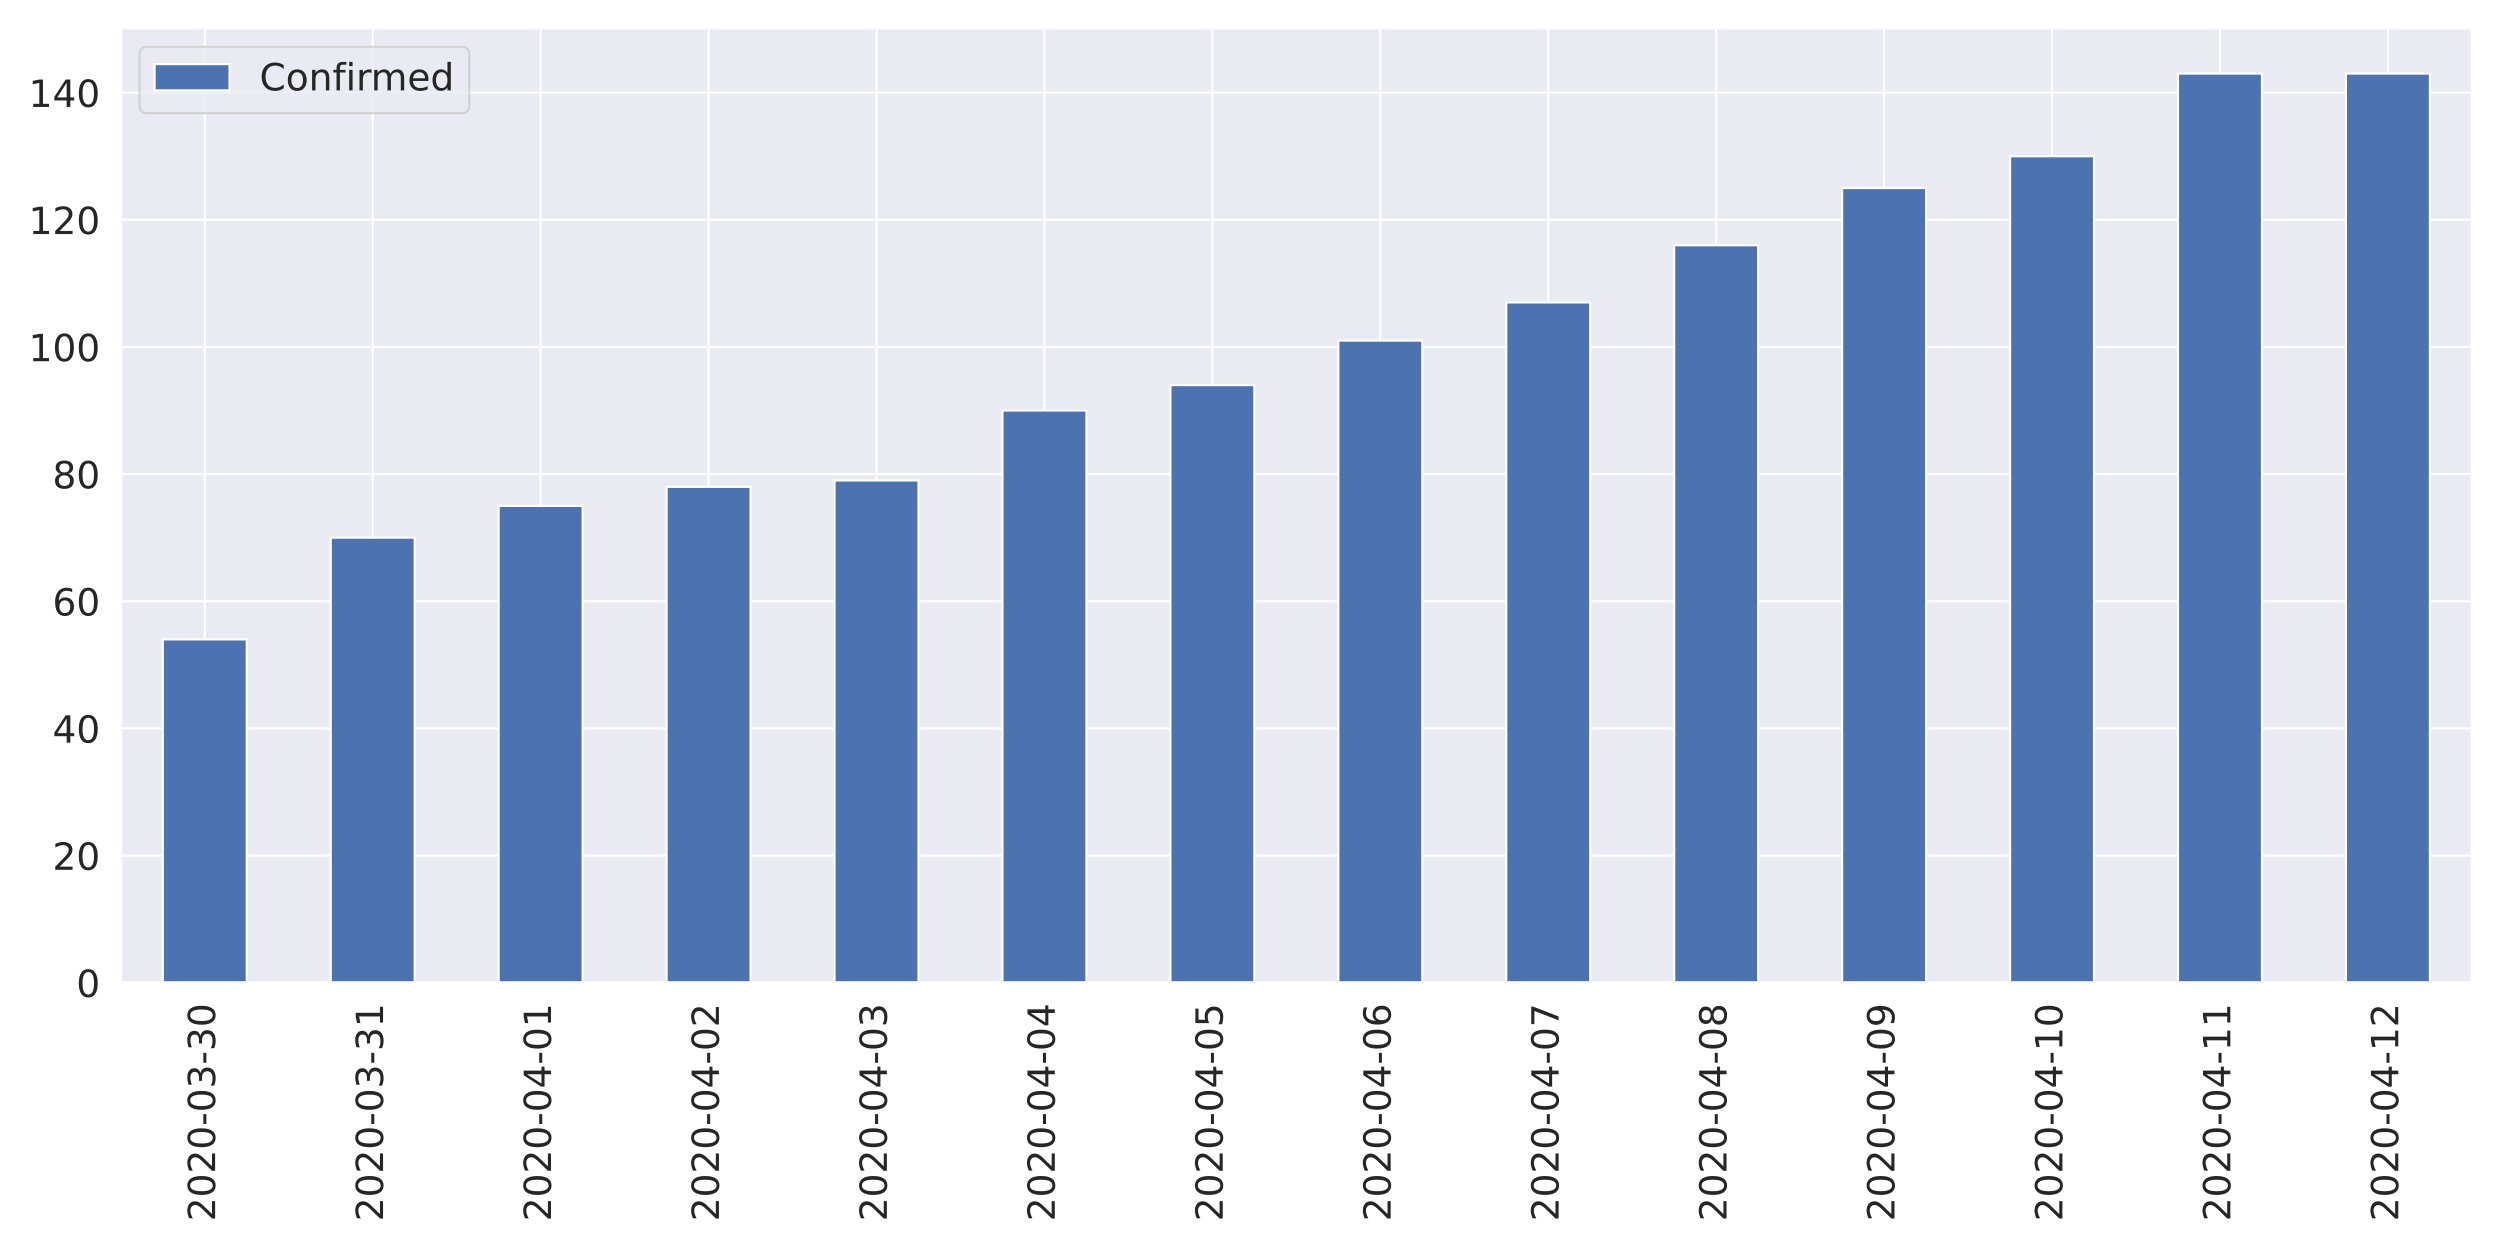
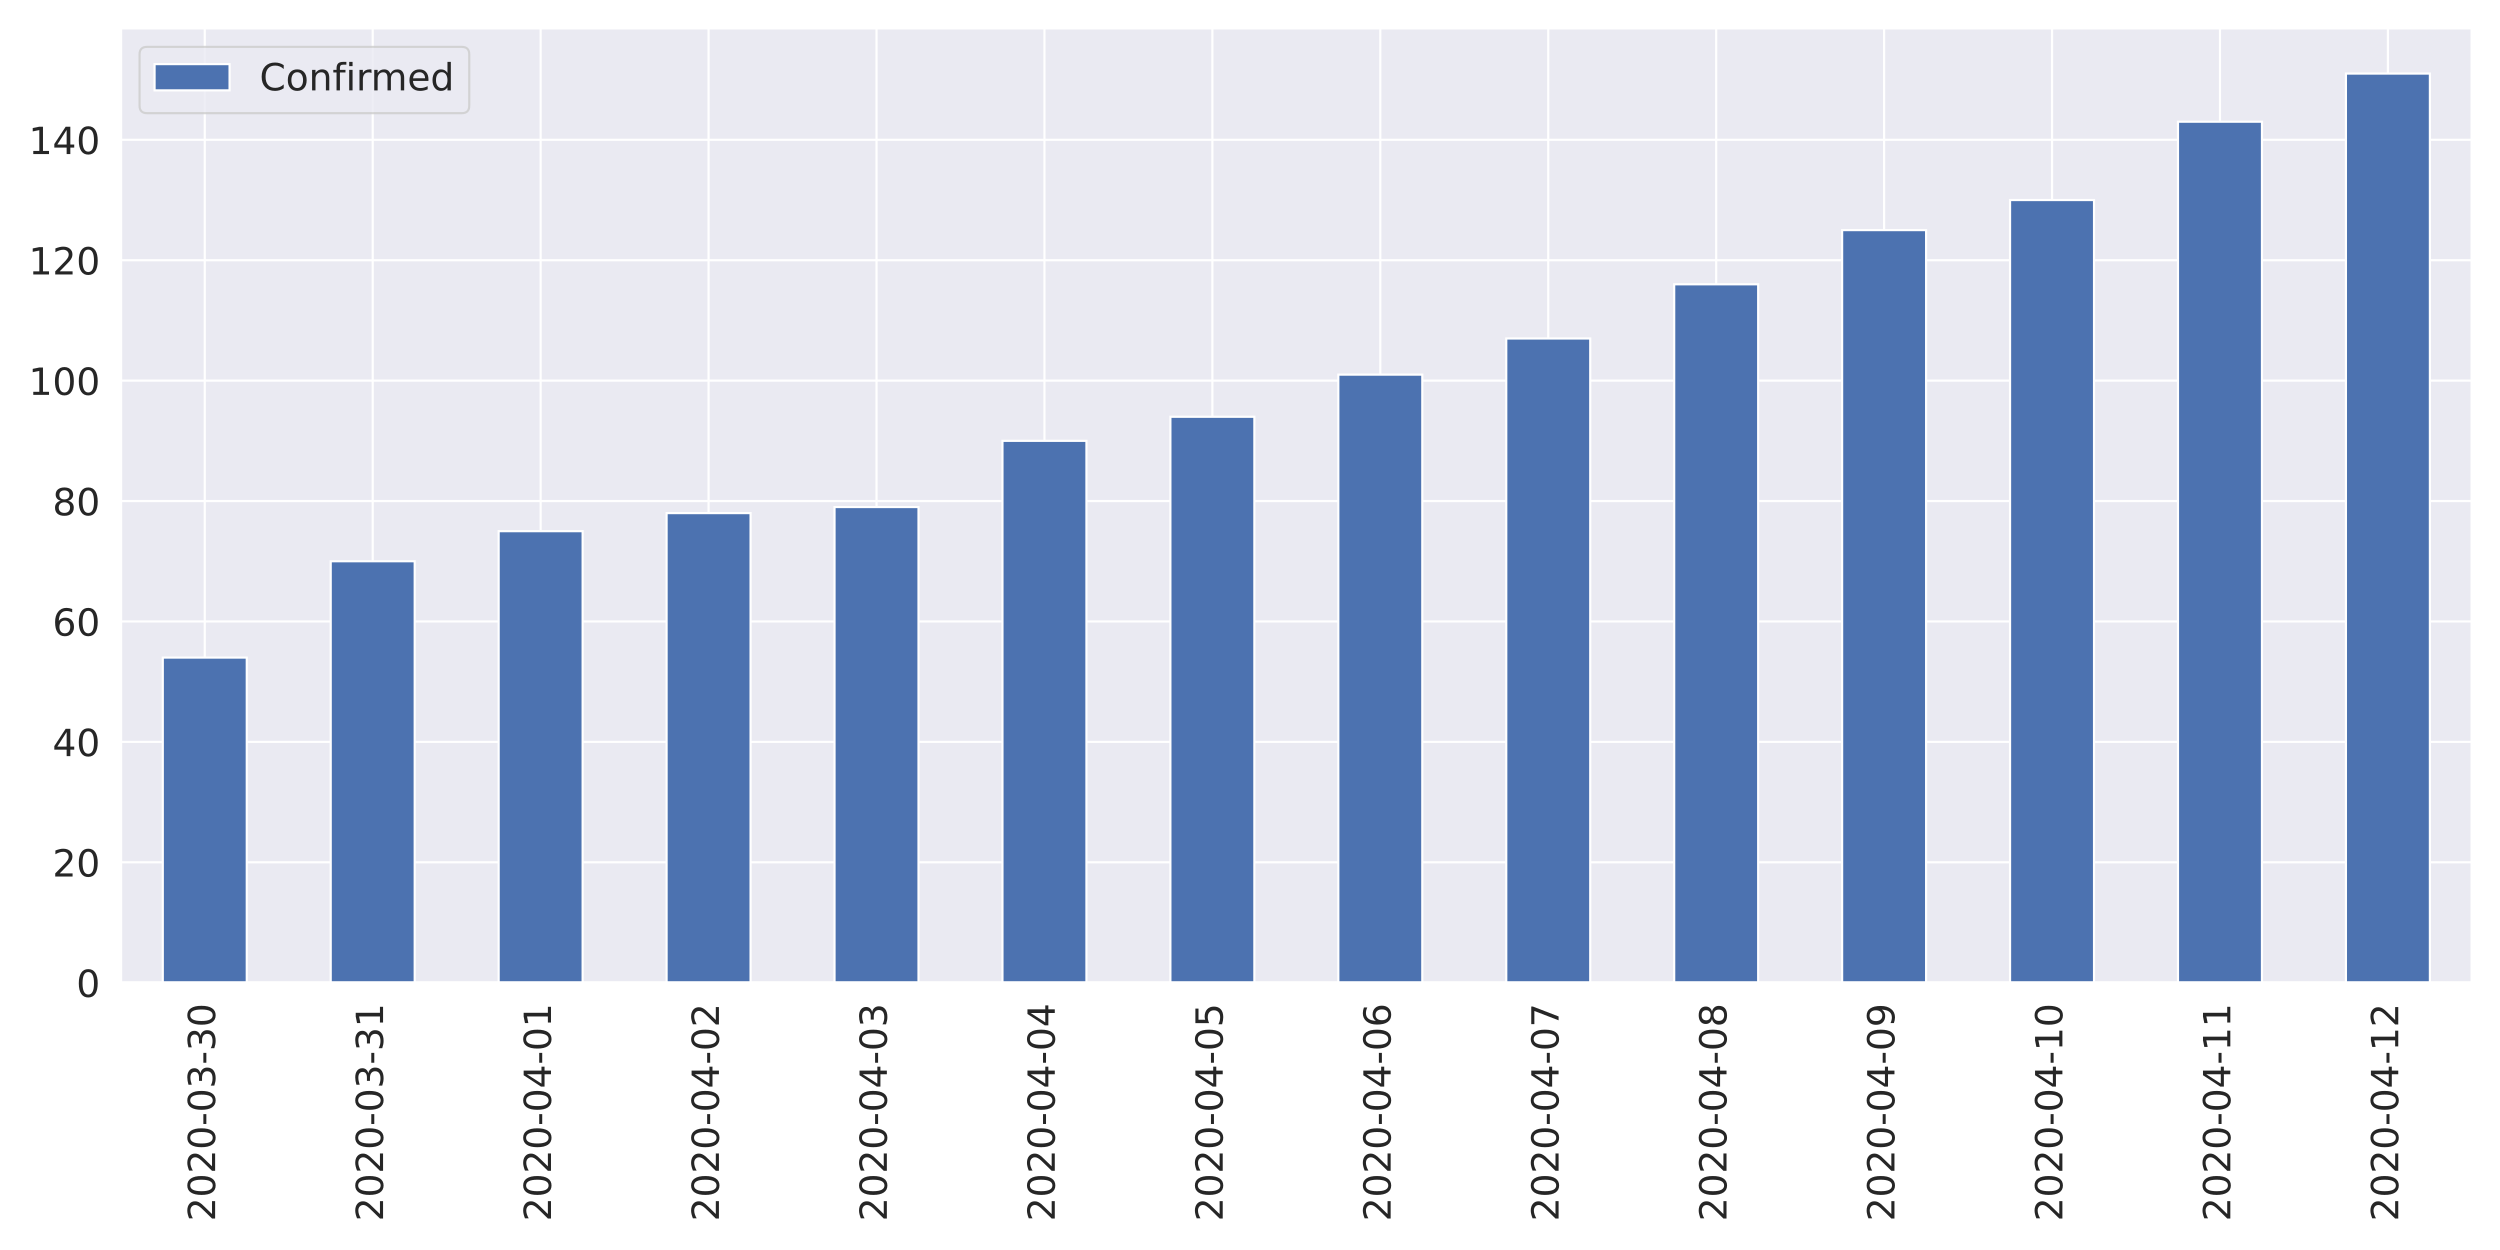
<svg xmlns="http://www.w3.org/2000/svg" xmlns:xlink="http://www.w3.org/1999/xlink" height="576pt" version="1.1" viewBox="0 0 1152 576" width="1152pt">
  <defs>
    <style type="text/css">
*{stroke-linecap:butt;stroke-linejoin:round;}
  </style>
  </defs>
  <g id="figure_1">
    <g id="patch_1">
      <path d="M 0 576  L 1152 576  L 1152 0  L 0 0  z " style="fill:#ffffff;" />
    </g>
    <g id="axes_1">
      <g id="patch_2">
        <path d="M 55.67 452.83  L 1139.04 452.83  L 1139.04 12.96  L 55.67 12.96  z " style="fill:#eaeaf2;" />
      </g>
      <g id="matplotlib.axis_1">
        <g id="xtick_1">
          <g id="line2d_1">
            <path clip-path="url(#p32ae984a57)" d="M 94.362 452.83  L 94.362 12.96  " style="fill:none;stroke:#ffffff;stroke-linecap:round;" />
          </g>
          <g id="text_1">
            <defs>
              <path d="M 19.188 8.297  L 53.609 8.297  L 53.609 0  L 7.328 0  L 7.328 8.297  Q 12.938 14.109 22.625 23.891  Q 32.328 33.688 34.812 36.531  Q 39.547 41.844 41.422 45.531  Q 43.312 49.219 43.312 52.781  Q 43.312 58.594 39.234 62.25  Q 35.156 65.922 28.609 65.922  Q 23.969 65.922 18.812 64.312  Q 13.672 62.703 7.812 59.422  L 7.812 69.391  Q 13.766 71.781 18.938 73  Q 24.125 74.219 28.422 74.219  Q 39.75 74.219 46.484 68.547  Q 53.219 62.891 53.219 53.422  Q 53.219 48.922 51.531 44.891  Q 49.859 40.875 45.406 35.406  Q 44.188 33.984 37.641 27.219  Q 31.109 20.453 19.188 8.297  z " id="DejaVuSans-50" />
              <path d="M 31.781 66.406  Q 24.172 66.406 20.328 58.906  Q 16.5 51.422 16.5 36.375  Q 16.5 21.391 20.328 13.891  Q 24.172 6.391 31.781 6.391  Q 39.453 6.391 43.281 13.891  Q 47.125 21.391 47.125 36.375  Q 47.125 51.422 43.281 58.906  Q 39.453 66.406 31.781 66.406  z M 31.781 74.219  Q 44.047 74.219 50.516 64.516  Q 56.984 54.828 56.984 36.375  Q 56.984 17.969 50.516 8.266  Q 44.047 -1.422 31.781 -1.422  Q 19.531 -1.422 13.062 8.266  Q 6.594 17.969 6.594 36.375  Q 6.594 54.828 13.062 64.516  Q 19.531 74.219 31.781 74.219  z " id="DejaVuSans-48" />
              <path d="M 4.891 31.391  L 31.203 31.391  L 31.203 23.391  L 4.891 23.391  z " id="DejaVuSans-45" />
              <path d="M 40.578 39.312  Q 47.656 37.797 51.625 33  Q 55.609 28.219 55.609 21.188  Q 55.609 10.406 48.188 4.484  Q 40.766 -1.422 27.094 -1.422  Q 22.516 -1.422 17.656 -0.516  Q 12.797 0.391 7.625 2.203  L 7.625 11.719  Q 11.719 9.328 16.594 8.109  Q 21.484 6.891 26.812 6.891  Q 36.078 6.891 40.938 10.547  Q 45.797 14.203 45.797 21.188  Q 45.797 27.641 41.281 31.266  Q 36.766 34.906 28.719 34.906  L 20.219 34.906  L 20.219 43.016  L 29.109 43.016  Q 36.375 43.016 40.234 45.922  Q 44.094 48.828 44.094 54.297  Q 44.094 59.906 40.109 62.906  Q 36.141 65.922 28.719 65.922  Q 24.656 65.922 20.016 65.031  Q 15.375 64.156 9.812 62.312  L 9.812 71.094  Q 15.438 72.656 20.344 73.438  Q 25.25 74.219 29.594 74.219  Q 40.828 74.219 47.359 69.109  Q 53.906 64.016 53.906 55.328  Q 53.906 49.266 50.438 45.094  Q 46.969 40.922 40.578 39.312  z " id="DejaVuSans-51" />
            </defs>
            <g style="fill:#262626;" transform="translate(99.12999 562.7538)rotate(-90)scale(0.1728 -0.1728)">
              <use xlink:href="#DejaVuSans-50" />
              <use x="63.623" xlink:href="#DejaVuSans-48" />
              <use x="127.246" xlink:href="#DejaVuSans-50" />
              <use x="190.869" xlink:href="#DejaVuSans-48" />
              <use x="254.492" xlink:href="#DejaVuSans-45" />
              <use x="290.576" xlink:href="#DejaVuSans-48" />
              <use x="354.199" xlink:href="#DejaVuSans-51" />
              <use x="417.822" xlink:href="#DejaVuSans-45" />
              <use x="453.906" xlink:href="#DejaVuSans-51" />
              <use x="517.529" xlink:href="#DejaVuSans-48" />
            </g>
          </g>
        </g>
        <g id="xtick_2">
          <g id="line2d_2">
            <path clip-path="url(#p32ae984a57)" d="M 171.745 452.83  L 171.745 12.96  " style="fill:none;stroke:#ffffff;stroke-linecap:round;" />
          </g>
          <g id="text_2">
            <defs>
              <path d="M 12.406 8.297  L 28.516 8.297  L 28.516 63.922  L 10.984 60.406  L 10.984 69.391  L 28.422 72.906  L 38.281 72.906  L 38.281 8.297  L 54.391 8.297  L 54.391 0  L 12.406 0  z " id="DejaVuSans-49" />
            </defs>
            <g style="fill:#262626;" transform="translate(176.5136 562.7538)rotate(-90)scale(0.1728 -0.1728)">
              <use xlink:href="#DejaVuSans-50" />
              <use x="63.623" xlink:href="#DejaVuSans-48" />
              <use x="127.246" xlink:href="#DejaVuSans-50" />
              <use x="190.869" xlink:href="#DejaVuSans-48" />
              <use x="254.492" xlink:href="#DejaVuSans-45" />
              <use x="290.576" xlink:href="#DejaVuSans-48" />
              <use x="354.199" xlink:href="#DejaVuSans-51" />
              <use x="417.822" xlink:href="#DejaVuSans-45" />
              <use x="453.906" xlink:href="#DejaVuSans-51" />
              <use x="517.529" xlink:href="#DejaVuSans-49" />
            </g>
          </g>
        </g>
        <g id="xtick_3">
          <g id="line2d_3">
            <path clip-path="url(#p32ae984a57)" d="M 249.129 452.83  L 249.129 12.96  " style="fill:none;stroke:#ffffff;stroke-linecap:round;" />
          </g>
          <g id="text_3">
            <defs>
              <path d="M 37.797 64.312  L 12.891 25.391  L 37.797 25.391  z M 35.203 72.906  L 47.609 72.906  L 47.609 25.391  L 58.016 25.391  L 58.016 17.188  L 47.609 17.188  L 47.609 0  L 37.797 0  L 37.797 17.188  L 4.891 17.188  L 4.891 26.703  z " id="DejaVuSans-52" />
            </defs>
            <g style="fill:#262626;" transform="translate(253.8971 562.7538)rotate(-90)scale(0.1728 -0.1728)">
              <use xlink:href="#DejaVuSans-50" />
              <use x="63.623" xlink:href="#DejaVuSans-48" />
              <use x="127.246" xlink:href="#DejaVuSans-50" />
              <use x="190.869" xlink:href="#DejaVuSans-48" />
              <use x="254.492" xlink:href="#DejaVuSans-45" />
              <use x="290.576" xlink:href="#DejaVuSans-48" />
              <use x="354.199" xlink:href="#DejaVuSans-52" />
              <use x="417.822" xlink:href="#DejaVuSans-45" />
              <use x="453.906" xlink:href="#DejaVuSans-48" />
              <use x="517.529" xlink:href="#DejaVuSans-49" />
            </g>
          </g>
        </g>
        <g id="xtick_4">
          <g id="line2d_4">
            <path clip-path="url(#p32ae984a57)" d="M 326.512 452.83  L 326.512 12.96  " style="fill:none;stroke:#ffffff;stroke-linecap:round;" />
          </g>
          <g id="text_4">
            <g style="fill:#262626;" transform="translate(331.2807 562.7538)rotate(-90)scale(0.1728 -0.1728)">
              <use xlink:href="#DejaVuSans-50" />
              <use x="63.623" xlink:href="#DejaVuSans-48" />
              <use x="127.246" xlink:href="#DejaVuSans-50" />
              <use x="190.869" xlink:href="#DejaVuSans-48" />
              <use x="254.492" xlink:href="#DejaVuSans-45" />
              <use x="290.576" xlink:href="#DejaVuSans-48" />
              <use x="354.199" xlink:href="#DejaVuSans-52" />
              <use x="417.822" xlink:href="#DejaVuSans-45" />
              <use x="453.906" xlink:href="#DejaVuSans-48" />
              <use x="517.529" xlink:href="#DejaVuSans-50" />
            </g>
          </g>
        </g>
        <g id="xtick_5">
          <g id="line2d_5">
            <path clip-path="url(#p32ae984a57)" d="M 403.896 452.83  L 403.896 12.96  " style="fill:none;stroke:#ffffff;stroke-linecap:round;" />
          </g>
          <g id="text_5">
            <g style="fill:#262626;" transform="translate(408.6643 562.7538)rotate(-90)scale(0.1728 -0.1728)">
              <use xlink:href="#DejaVuSans-50" />
              <use x="63.623" xlink:href="#DejaVuSans-48" />
              <use x="127.246" xlink:href="#DejaVuSans-50" />
              <use x="190.869" xlink:href="#DejaVuSans-48" />
              <use x="254.492" xlink:href="#DejaVuSans-45" />
              <use x="290.576" xlink:href="#DejaVuSans-48" />
              <use x="354.199" xlink:href="#DejaVuSans-52" />
              <use x="417.822" xlink:href="#DejaVuSans-45" />
              <use x="453.906" xlink:href="#DejaVuSans-48" />
              <use x="517.529" xlink:href="#DejaVuSans-51" />
            </g>
          </g>
        </g>
        <g id="xtick_6">
          <g id="line2d_6">
            <path clip-path="url(#p32ae984a57)" d="M 481.28 452.83  L 481.28 12.96  " style="fill:none;stroke:#ffffff;stroke-linecap:round;" />
          </g>
          <g id="text_6">
            <g style="fill:#262626;" transform="translate(486.0478 562.7538)rotate(-90)scale(0.1728 -0.1728)">
              <use xlink:href="#DejaVuSans-50" />
              <use x="63.623" xlink:href="#DejaVuSans-48" />
              <use x="127.246" xlink:href="#DejaVuSans-50" />
              <use x="190.869" xlink:href="#DejaVuSans-48" />
              <use x="254.492" xlink:href="#DejaVuSans-45" />
              <use x="290.576" xlink:href="#DejaVuSans-48" />
              <use x="354.199" xlink:href="#DejaVuSans-52" />
              <use x="417.822" xlink:href="#DejaVuSans-45" />
              <use x="453.906" xlink:href="#DejaVuSans-48" />
              <use x="517.529" xlink:href="#DejaVuSans-52" />
            </g>
          </g>
        </g>
        <g id="xtick_7">
          <g id="line2d_7">
            <path clip-path="url(#p32ae984a57)" d="M 558.663 452.83  L 558.663 12.96  " style="fill:none;stroke:#ffffff;stroke-linecap:round;" />
          </g>
          <g id="text_7">
            <defs>
              <path d="M 10.797 72.906  L 49.516 72.906  L 49.516 64.594  L 19.828 64.594  L 19.828 46.734  Q 21.969 47.469 24.109 47.828  Q 26.266 48.188 28.422 48.188  Q 40.625 48.188 47.75 41.5  Q 54.891 34.812 54.891 23.391  Q 54.891 11.625 47.562 5.094  Q 40.234 -1.422 26.906 -1.422  Q 22.312 -1.422 17.547 -0.641  Q 12.797 0.141 7.719 1.703  L 7.719 11.625  Q 12.109 9.234 16.797 8.062  Q 21.484 6.891 26.703 6.891  Q 35.156 6.891 40.078 11.328  Q 45.016 15.766 45.016 23.391  Q 45.016 31 40.078 35.438  Q 35.156 39.891 26.703 39.891  Q 22.75 39.891 18.812 39.016  Q 14.891 38.141 10.797 36.281  z " id="DejaVuSans-53" />
            </defs>
            <g style="fill:#262626;" transform="translate(563.4314 562.7538)rotate(-90)scale(0.1728 -0.1728)">
              <use xlink:href="#DejaVuSans-50" />
              <use x="63.623" xlink:href="#DejaVuSans-48" />
              <use x="127.246" xlink:href="#DejaVuSans-50" />
              <use x="190.869" xlink:href="#DejaVuSans-48" />
              <use x="254.492" xlink:href="#DejaVuSans-45" />
              <use x="290.576" xlink:href="#DejaVuSans-48" />
              <use x="354.199" xlink:href="#DejaVuSans-52" />
              <use x="417.822" xlink:href="#DejaVuSans-45" />
              <use x="453.906" xlink:href="#DejaVuSans-48" />
              <use x="517.529" xlink:href="#DejaVuSans-53" />
            </g>
          </g>
        </g>
        <g id="xtick_8">
          <g id="line2d_8">
            <path clip-path="url(#p32ae984a57)" d="M 636.047 452.83  L 636.047 12.96  " style="fill:none;stroke:#ffffff;stroke-linecap:round;" />
          </g>
          <g id="text_8">
            <defs>
              <path d="M 33.016 40.375  Q 26.375 40.375 22.484 35.828  Q 18.609 31.297 18.609 23.391  Q 18.609 15.531 22.484 10.953  Q 26.375 6.391 33.016 6.391  Q 39.656 6.391 43.531 10.953  Q 47.406 15.531 47.406 23.391  Q 47.406 31.297 43.531 35.828  Q 39.656 40.375 33.016 40.375  z M 52.594 71.297  L 52.594 62.312  Q 48.875 64.062 45.094 64.984  Q 41.312 65.922 37.594 65.922  Q 27.828 65.922 22.672 59.328  Q 17.531 52.734 16.797 39.406  Q 19.672 43.656 24.016 45.922  Q 28.375 48.188 33.594 48.188  Q 44.578 48.188 50.953 41.516  Q 57.328 34.859 57.328 23.391  Q 57.328 12.156 50.688 5.359  Q 44.047 -1.422 33.016 -1.422  Q 20.359 -1.422 13.672 8.266  Q 6.984 17.969 6.984 36.375  Q 6.984 53.656 15.188 63.938  Q 23.391 74.219 37.203 74.219  Q 40.922 74.219 44.703 73.484  Q 48.484 72.75 52.594 71.297  z " id="DejaVuSans-54" />
            </defs>
            <g style="fill:#262626;" transform="translate(640.815 562.7538)rotate(-90)scale(0.1728 -0.1728)">
              <use xlink:href="#DejaVuSans-50" />
              <use x="63.623" xlink:href="#DejaVuSans-48" />
              <use x="127.246" xlink:href="#DejaVuSans-50" />
              <use x="190.869" xlink:href="#DejaVuSans-48" />
              <use x="254.492" xlink:href="#DejaVuSans-45" />
              <use x="290.576" xlink:href="#DejaVuSans-48" />
              <use x="354.199" xlink:href="#DejaVuSans-52" />
              <use x="417.822" xlink:href="#DejaVuSans-45" />
              <use x="453.906" xlink:href="#DejaVuSans-48" />
              <use x="517.529" xlink:href="#DejaVuSans-54" />
            </g>
          </g>
        </g>
        <g id="xtick_9">
          <g id="line2d_9">
            <path clip-path="url(#p32ae984a57)" d="M 713.43 452.83  L 713.43 12.96  " style="fill:none;stroke:#ffffff;stroke-linecap:round;" />
          </g>
          <g id="text_9">
            <defs>
              <path d="M 8.203 72.906  L 55.078 72.906  L 55.078 68.703  L 28.609 0  L 18.312 0  L 43.219 64.594  L 8.203 64.594  z " id="DejaVuSans-55" />
            </defs>
            <g style="fill:#262626;" transform="translate(718.1986 562.7538)rotate(-90)scale(0.1728 -0.1728)">
              <use xlink:href="#DejaVuSans-50" />
              <use x="63.623" xlink:href="#DejaVuSans-48" />
              <use x="127.246" xlink:href="#DejaVuSans-50" />
              <use x="190.869" xlink:href="#DejaVuSans-48" />
              <use x="254.492" xlink:href="#DejaVuSans-45" />
              <use x="290.576" xlink:href="#DejaVuSans-48" />
              <use x="354.199" xlink:href="#DejaVuSans-52" />
              <use x="417.822" xlink:href="#DejaVuSans-45" />
              <use x="453.906" xlink:href="#DejaVuSans-48" />
              <use x="517.529" xlink:href="#DejaVuSans-55" />
            </g>
          </g>
        </g>
        <g id="xtick_10">
          <g id="line2d_10">
            <path clip-path="url(#p32ae984a57)" d="M 790.814 452.83  L 790.814 12.96  " style="fill:none;stroke:#ffffff;stroke-linecap:round;" />
          </g>
          <g id="text_10">
            <defs>
              <path d="M 31.781 34.625  Q 24.75 34.625 20.719 30.859  Q 16.703 27.094 16.703 20.516  Q 16.703 13.922 20.719 10.156  Q 24.75 6.391 31.781 6.391  Q 38.812 6.391 42.859 10.172  Q 46.922 13.969 46.922 20.516  Q 46.922 27.094 42.891 30.859  Q 38.875 34.625 31.781 34.625  z M 21.922 38.812  Q 15.578 40.375 12.031 44.719  Q 8.5 49.078 8.5 55.328  Q 8.5 64.062 14.719 69.141  Q 20.953 74.219 31.781 74.219  Q 42.672 74.219 48.875 69.141  Q 55.078 64.062 55.078 55.328  Q 55.078 49.078 51.531 44.719  Q 48 40.375 41.703 38.812  Q 48.828 37.156 52.797 32.312  Q 56.781 27.484 56.781 20.516  Q 56.781 9.906 50.312 4.234  Q 43.844 -1.422 31.781 -1.422  Q 19.734 -1.422 13.25 4.234  Q 6.781 9.906 6.781 20.516  Q 6.781 27.484 10.781 32.312  Q 14.797 37.156 21.922 38.812  z M 18.312 54.391  Q 18.312 48.734 21.844 45.562  Q 25.391 42.391 31.781 42.391  Q 38.141 42.391 41.719 45.562  Q 45.312 48.734 45.312 54.391  Q 45.312 60.062 41.719 63.234  Q 38.141 66.406 31.781 66.406  Q 25.391 66.406 21.844 63.234  Q 18.312 60.062 18.312 54.391  z " id="DejaVuSans-56" />
            </defs>
            <g style="fill:#262626;" transform="translate(795.5821 562.7538)rotate(-90)scale(0.1728 -0.1728)">
              <use xlink:href="#DejaVuSans-50" />
              <use x="63.623" xlink:href="#DejaVuSans-48" />
              <use x="127.246" xlink:href="#DejaVuSans-50" />
              <use x="190.869" xlink:href="#DejaVuSans-48" />
              <use x="254.492" xlink:href="#DejaVuSans-45" />
              <use x="290.576" xlink:href="#DejaVuSans-48" />
              <use x="354.199" xlink:href="#DejaVuSans-52" />
              <use x="417.822" xlink:href="#DejaVuSans-45" />
              <use x="453.906" xlink:href="#DejaVuSans-48" />
              <use x="517.529" xlink:href="#DejaVuSans-56" />
            </g>
          </g>
        </g>
        <g id="xtick_11">
          <g id="line2d_11">
            <path clip-path="url(#p32ae984a57)" d="M 868.197 452.83  L 868.197 12.96  " style="fill:none;stroke:#ffffff;stroke-linecap:round;" />
          </g>
          <g id="text_11">
            <defs>
              <path d="M 10.984 1.516  L 10.984 10.5  Q 14.703 8.734 18.5 7.812  Q 22.312 6.891 25.984 6.891  Q 35.75 6.891 40.891 13.453  Q 46.047 20.016 46.781 33.406  Q 43.953 29.203 39.594 26.953  Q 35.25 24.703 29.984 24.703  Q 19.047 24.703 12.672 31.312  Q 6.297 37.938 6.297 49.422  Q 6.297 60.641 12.938 67.422  Q 19.578 74.219 30.609 74.219  Q 43.266 74.219 49.922 64.516  Q 56.594 54.828 56.594 36.375  Q 56.594 19.141 48.406 8.859  Q 40.234 -1.422 26.422 -1.422  Q 22.703 -1.422 18.891 -0.688  Q 15.094 0.047 10.984 1.516  z M 30.609 32.422  Q 37.25 32.422 41.125 36.953  Q 45.016 41.5 45.016 49.422  Q 45.016 57.281 41.125 61.844  Q 37.25 66.406 30.609 66.406  Q 23.969 66.406 20.094 61.844  Q 16.219 57.281 16.219 49.422  Q 16.219 41.5 20.094 36.953  Q 23.969 32.422 30.609 32.422  z " id="DejaVuSans-57" />
            </defs>
            <g style="fill:#262626;" transform="translate(872.9657 562.7538)rotate(-90)scale(0.1728 -0.1728)">
              <use xlink:href="#DejaVuSans-50" />
              <use x="63.623" xlink:href="#DejaVuSans-48" />
              <use x="127.246" xlink:href="#DejaVuSans-50" />
              <use x="190.869" xlink:href="#DejaVuSans-48" />
              <use x="254.492" xlink:href="#DejaVuSans-45" />
              <use x="290.576" xlink:href="#DejaVuSans-48" />
              <use x="354.199" xlink:href="#DejaVuSans-52" />
              <use x="417.822" xlink:href="#DejaVuSans-45" />
              <use x="453.906" xlink:href="#DejaVuSans-48" />
              <use x="517.529" xlink:href="#DejaVuSans-57" />
            </g>
          </g>
        </g>
        <g id="xtick_12">
          <g id="line2d_12">
            <path clip-path="url(#p32ae984a57)" d="M 945.581 452.83  L 945.581 12.96  " style="fill:none;stroke:#ffffff;stroke-linecap:round;" />
          </g>
          <g id="text_12">
            <g style="fill:#262626;" transform="translate(950.3493 562.7538)rotate(-90)scale(0.1728 -0.1728)">
              <use xlink:href="#DejaVuSans-50" />
              <use x="63.623" xlink:href="#DejaVuSans-48" />
              <use x="127.246" xlink:href="#DejaVuSans-50" />
              <use x="190.869" xlink:href="#DejaVuSans-48" />
              <use x="254.492" xlink:href="#DejaVuSans-45" />
              <use x="290.576" xlink:href="#DejaVuSans-48" />
              <use x="354.199" xlink:href="#DejaVuSans-52" />
              <use x="417.822" xlink:href="#DejaVuSans-45" />
              <use x="453.906" xlink:href="#DejaVuSans-49" />
              <use x="517.529" xlink:href="#DejaVuSans-48" />
            </g>
          </g>
        </g>
        <g id="xtick_13">
          <g id="line2d_13">
            <path clip-path="url(#p32ae984a57)" d="M 1022.965 452.83  L 1022.965 12.96  " style="fill:none;stroke:#ffffff;stroke-linecap:round;" />
          </g>
          <g id="text_13">
            <g style="fill:#262626;" transform="translate(1027.733 562.7538)rotate(-90)scale(0.1728 -0.1728)">
              <use xlink:href="#DejaVuSans-50" />
              <use x="63.623" xlink:href="#DejaVuSans-48" />
              <use x="127.246" xlink:href="#DejaVuSans-50" />
              <use x="190.869" xlink:href="#DejaVuSans-48" />
              <use x="254.492" xlink:href="#DejaVuSans-45" />
              <use x="290.576" xlink:href="#DejaVuSans-48" />
              <use x="354.199" xlink:href="#DejaVuSans-52" />
              <use x="417.822" xlink:href="#DejaVuSans-45" />
              <use x="453.906" xlink:href="#DejaVuSans-49" />
              <use x="517.529" xlink:href="#DejaVuSans-49" />
            </g>
          </g>
        </g>
        <g id="xtick_14">
          <g id="line2d_14">
            <path clip-path="url(#p32ae984a57)" d="M 1100.348 452.83  L 1100.348 12.96  " style="fill:none;stroke:#ffffff;stroke-linecap:round;" />
          </g>
          <g id="text_14">
            <g style="fill:#262626;" transform="translate(1105.116 562.7538)rotate(-90)scale(0.1728 -0.1728)">
              <use xlink:href="#DejaVuSans-50" />
              <use x="63.623" xlink:href="#DejaVuSans-48" />
              <use x="127.246" xlink:href="#DejaVuSans-50" />
              <use x="190.869" xlink:href="#DejaVuSans-48" />
              <use x="254.492" xlink:href="#DejaVuSans-45" />
              <use x="290.576" xlink:href="#DejaVuSans-48" />
              <use x="354.199" xlink:href="#DejaVuSans-52" />
              <use x="417.822" xlink:href="#DejaVuSans-45" />
              <use x="453.906" xlink:href="#DejaVuSans-49" />
              <use x="517.529" xlink:href="#DejaVuSans-50" />
            </g>
          </g>
        </g>
      </g>
      <g id="matplotlib.axis_2">
        <g id="ytick_1">
          <g id="line2d_15">
            <path clip-path="url(#p32ae984a57)" d="M 55.67 452.83  L 1139.04 452.83  " style="fill:none;stroke:#ffffff;stroke-linecap:round;" />
          </g>
          <g id="text_15">
            <g style="fill:#262626;" transform="translate(35.1756 459.3951)scale(0.1728 -0.1728)">
              <use xlink:href="#DejaVuSans-48" />
            </g>
          </g>
        </g>
        <g id="ytick_2">
          <g id="line2d_16">
-             <path clip-path="url(#p32ae984a57)" d="M 55.67 394.239  L 1139.04 394.239  " style="fill:none;stroke:#ffffff;stroke-linecap:round;" />
+             <path clip-path="url(#p32ae984a57)" d="M 55.67 397.343  L 1139.04 397.343  " style="fill:none;stroke:#ffffff;stroke-linecap:round;" />
          </g>
          <g id="text_16">
-             <g style="fill:#262626;" transform="translate(24.1812 400.8043)scale(0.1728 -0.1728)">
+             <g style="fill:#262626;" transform="translate(24.1812 403.9085)scale(0.1728 -0.1728)">
              <use xlink:href="#DejaVuSans-50" />
              <use x="63.623" xlink:href="#DejaVuSans-48" />
            </g>
          </g>
        </g>
        <g id="ytick_3">
          <g id="line2d_17">
-             <path clip-path="url(#p32ae984a57)" d="M 55.67 335.649  L 1139.04 335.649  " style="fill:none;stroke:#ffffff;stroke-linecap:round;" />
+             <path clip-path="url(#p32ae984a57)" d="M 55.67 341.857  L 1139.04 341.857  " style="fill:none;stroke:#ffffff;stroke-linecap:round;" />
          </g>
          <g id="text_17">
-             <g style="fill:#262626;" transform="translate(24.1812 342.2136)scale(0.1728 -0.1728)">
+             <g style="fill:#262626;" transform="translate(24.1812 348.4219)scale(0.1728 -0.1728)">
              <use xlink:href="#DejaVuSans-52" />
              <use x="63.623" xlink:href="#DejaVuSans-48" />
            </g>
          </g>
        </g>
        <g id="ytick_4">
          <g id="line2d_18">
-             <path clip-path="url(#p32ae984a57)" d="M 55.67 277.058  L 1139.04 277.058  " style="fill:none;stroke:#ffffff;stroke-linecap:round;" />
+             <path clip-path="url(#p32ae984a57)" d="M 55.67 286.37  L 1139.04 286.37  " style="fill:none;stroke:#ffffff;stroke-linecap:round;" />
          </g>
          <g id="text_18">
-             <g style="fill:#262626;" transform="translate(24.1812 283.6228)scale(0.1728 -0.1728)">
+             <g style="fill:#262626;" transform="translate(24.1812 292.9353)scale(0.1728 -0.1728)">
              <use xlink:href="#DejaVuSans-54" />
              <use x="63.623" xlink:href="#DejaVuSans-48" />
            </g>
          </g>
        </g>
        <g id="ytick_5">
          <g id="line2d_19">
-             <path clip-path="url(#p32ae984a57)" d="M 55.67 218.467  L 1139.04 218.467  " style="fill:none;stroke:#ffffff;stroke-linecap:round;" />
+             <path clip-path="url(#p32ae984a57)" d="M 55.67 230.884  L 1139.04 230.884  " style="fill:none;stroke:#ffffff;stroke-linecap:round;" />
          </g>
          <g id="text_19">
-             <g style="fill:#262626;" transform="translate(24.1812 225.0321)scale(0.1728 -0.1728)">
+             <g style="fill:#262626;" transform="translate(24.1812 237.4487)scale(0.1728 -0.1728)">
              <use xlink:href="#DejaVuSans-56" />
              <use x="63.623" xlink:href="#DejaVuSans-48" />
            </g>
          </g>
        </g>
        <g id="ytick_6">
          <g id="line2d_20">
-             <path clip-path="url(#p32ae984a57)" d="M 55.67 159.876  L 1139.04 159.876  " style="fill:none;stroke:#ffffff;stroke-linecap:round;" />
+             <path clip-path="url(#p32ae984a57)" d="M 55.67 175.397  L 1139.04 175.397  " style="fill:none;stroke:#ffffff;stroke-linecap:round;" />
          </g>
          <g id="text_20">
-             <g style="fill:#262626;" transform="translate(13.1868 166.4413)scale(0.1728 -0.1728)">
+             <g style="fill:#262626;" transform="translate(13.1868 181.9621)scale(0.1728 -0.1728)">
              <use xlink:href="#DejaVuSans-49" />
              <use x="63.623" xlink:href="#DejaVuSans-48" />
              <use x="127.246" xlink:href="#DejaVuSans-48" />
            </g>
          </g>
        </g>
        <g id="ytick_7">
          <g id="line2d_21">
-             <path clip-path="url(#p32ae984a57)" d="M 55.67 101.286  L 1139.04 101.286  " style="fill:none;stroke:#ffffff;stroke-linecap:round;" />
+             <path clip-path="url(#p32ae984a57)" d="M 55.67 119.91  L 1139.04 119.91  " style="fill:none;stroke:#ffffff;stroke-linecap:round;" />
          </g>
          <g id="text_21">
-             <g style="fill:#262626;" transform="translate(13.1868 107.8506)scale(0.1728 -0.1728)">
+             <g style="fill:#262626;" transform="translate(13.1868 126.4755)scale(0.1728 -0.1728)">
              <use xlink:href="#DejaVuSans-49" />
              <use x="63.623" xlink:href="#DejaVuSans-50" />
              <use x="127.246" xlink:href="#DejaVuSans-48" />
            </g>
          </g>
        </g>
        <g id="ytick_8">
          <g id="line2d_22">
-             <path clip-path="url(#p32ae984a57)" d="M 55.67 42.695  L 1139.04 42.695  " style="fill:none;stroke:#ffffff;stroke-linecap:round;" />
+             <path clip-path="url(#p32ae984a57)" d="M 55.67 64.424  L 1139.04 64.424  " style="fill:none;stroke:#ffffff;stroke-linecap:round;" />
          </g>
          <g id="text_22">
-             <g style="fill:#262626;" transform="translate(13.1868 49.25985)scale(0.1728 -0.1728)">
+             <g style="fill:#262626;" transform="translate(13.1868 70.98887)scale(0.1728 -0.1728)">
              <use xlink:href="#DejaVuSans-49" />
              <use x="63.623" xlink:href="#DejaVuSans-52" />
              <use x="127.246" xlink:href="#DejaVuSans-48" />
            </g>
          </g>
        </g>
      </g>
      <g id="patch_3">
-         <path clip-path="url(#p32ae984a57)" d="M 75.016 452.83  L 113.708 452.83  L 113.708 294.635  L 75.016 294.635  z " style="fill:#4c72b0;stroke:#ffffff;stroke-linejoin:miter;" />
+         <path clip-path="url(#p32ae984a57)" d="M 75.016 452.83  L 113.708 452.83  L 113.708 303.016  L 75.016 303.016  z " style="fill:#4c72b0;stroke:#ffffff;stroke-linejoin:miter;" />
      </g>
      <g id="patch_4">
-         <path clip-path="url(#p32ae984a57)" d="M 152.399 452.83  L 191.091 452.83  L 191.091 247.762  L 152.399 247.762  z " style="fill:#4c72b0;stroke:#ffffff;stroke-linejoin:miter;" />
+         <path clip-path="url(#p32ae984a57)" d="M 152.399 452.83  L 191.091 452.83  L 191.091 258.627  L 152.399 258.627  z " style="fill:#4c72b0;stroke:#ffffff;stroke-linejoin:miter;" />
      </g>
      <g id="patch_5">
-         <path clip-path="url(#p32ae984a57)" d="M 229.783 452.83  L 268.475 452.83  L 268.475 233.115  L 229.783 233.115  z " style="fill:#4c72b0;stroke:#ffffff;stroke-linejoin:miter;" />
+         <path clip-path="url(#p32ae984a57)" d="M 229.783 452.83  L 268.475 452.83  L 268.475 244.755  L 229.783 244.755  z " style="fill:#4c72b0;stroke:#ffffff;stroke-linejoin:miter;" />
      </g>
      <g id="patch_6">
-         <path clip-path="url(#p32ae984a57)" d="M 307.167 452.83  L 345.858 452.83  L 345.858 224.326  L 307.167 224.326  z " style="fill:#4c72b0;stroke:#ffffff;stroke-linejoin:miter;" />
+         <path clip-path="url(#p32ae984a57)" d="M 307.167 452.83  L 345.858 452.83  L 345.858 236.432  L 307.167 236.432  z " style="fill:#4c72b0;stroke:#ffffff;stroke-linejoin:miter;" />
      </g>
      <g id="patch_7">
-         <path clip-path="url(#p32ae984a57)" d="M 384.55 452.83  L 423.242 452.83  L 423.242 221.397  L 384.55 221.397  z " style="fill:#4c72b0;stroke:#ffffff;stroke-linejoin:miter;" />
+         <path clip-path="url(#p32ae984a57)" d="M 384.55 452.83  L 423.242 452.83  L 423.242 233.658  L 384.55 233.658  z " style="fill:#4c72b0;stroke:#ffffff;stroke-linejoin:miter;" />
      </g>
      <g id="patch_8">
-         <path clip-path="url(#p32ae984a57)" d="M 461.934 452.83  L 500.626 452.83  L 500.626 189.172  L 461.934 189.172  z " style="fill:#4c72b0;stroke:#ffffff;stroke-linejoin:miter;" />
+         <path clip-path="url(#p32ae984a57)" d="M 461.934 452.83  L 500.626 452.83  L 500.626 203.14  L 461.934 203.14  z " style="fill:#4c72b0;stroke:#ffffff;stroke-linejoin:miter;" />
      </g>
      <g id="patch_9">
-         <path clip-path="url(#p32ae984a57)" d="M 539.317 452.83  L 578.009 452.83  L 578.009 177.454  L 539.317 177.454  z " style="fill:#4c72b0;stroke:#ffffff;stroke-linejoin:miter;" />
+         <path clip-path="url(#p32ae984a57)" d="M 539.317 452.83  L 578.009 452.83  L 578.009 192.043  L 539.317 192.043  z " style="fill:#4c72b0;stroke:#ffffff;stroke-linejoin:miter;" />
      </g>
      <g id="patch_10">
-         <path clip-path="url(#p32ae984a57)" d="M 616.701 452.83  L 655.393 452.83  L 655.393 156.947  L 616.701 156.947  z " style="fill:#4c72b0;stroke:#ffffff;stroke-linejoin:miter;" />
+         <path clip-path="url(#p32ae984a57)" d="M 616.701 452.83  L 655.393 452.83  L 655.393 172.623  L 616.701 172.623  z " style="fill:#4c72b0;stroke:#ffffff;stroke-linejoin:miter;" />
      </g>
      <g id="patch_11">
-         <path clip-path="url(#p32ae984a57)" d="M 694.084 452.83  L 732.776 452.83  L 732.776 139.37  L 694.084 139.37  z " style="fill:#4c72b0;stroke:#ffffff;stroke-linejoin:miter;" />
+         <path clip-path="url(#p32ae984a57)" d="M 694.084 452.83  L 732.776 452.83  L 732.776 155.977  L 694.084 155.977  z " style="fill:#4c72b0;stroke:#ffffff;stroke-linejoin:miter;" />
      </g>
      <g id="patch_12">
-         <path clip-path="url(#p32ae984a57)" d="M 771.468 452.83  L 810.16 452.83  L 810.16 113.004  L 771.468 113.004  z " style="fill:#4c72b0;stroke:#ffffff;stroke-linejoin:miter;" />
+         <path clip-path="url(#p32ae984a57)" d="M 771.468 452.83  L 810.16 452.83  L 810.16 131.008  L 771.468 131.008  z " style="fill:#4c72b0;stroke:#ffffff;stroke-linejoin:miter;" />
      </g>
      <g id="patch_13">
-         <path clip-path="url(#p32ae984a57)" d="M 848.852 452.83  L 887.543 452.83  L 887.543 86.638  L 848.852 86.638  z " style="fill:#4c72b0;stroke:#ffffff;stroke-linejoin:miter;" />
+         <path clip-path="url(#p32ae984a57)" d="M 848.852 452.83  L 887.543 452.83  L 887.543 106.039  L 848.852 106.039  z " style="fill:#4c72b0;stroke:#ffffff;stroke-linejoin:miter;" />
      </g>
      <g id="patch_14">
-         <path clip-path="url(#p32ae984a57)" d="M 926.235 452.83  L 964.927 452.83  L 964.927 71.99  L 926.235 71.99  z " style="fill:#4c72b0;stroke:#ffffff;stroke-linejoin:miter;" />
+         <path clip-path="url(#p32ae984a57)" d="M 926.235 452.83  L 964.927 452.83  L 964.927 92.167  L 926.235 92.167  z " style="fill:#4c72b0;stroke:#ffffff;stroke-linejoin:miter;" />
      </g>
      <g id="patch_15">
-         <path clip-path="url(#p32ae984a57)" d="M 1003.619 452.83  L 1042.311 452.83  L 1042.311 33.906  L 1003.619 33.906  z " style="fill:#4c72b0;stroke:#ffffff;stroke-linejoin:miter;" />
+         <path clip-path="url(#p32ae984a57)" d="M 1003.619 452.83  L 1042.311 452.83  L 1042.311 56.101  L 1003.619 56.101  z " style="fill:#4c72b0;stroke:#ffffff;stroke-linejoin:miter;" />
      </g>
      <g id="patch_16">
        <path clip-path="url(#p32ae984a57)" d="M 1081.002 452.83  L 1119.694 452.83  L 1119.694 33.906  L 1081.002 33.906  z " style="fill:#4c72b0;stroke:#ffffff;stroke-linejoin:miter;" />
      </g>
      <g id="patch_17">
        <path d="M 55.67 452.83  L 55.67 12.96  " style="fill:none;stroke:#ffffff;stroke-linecap:square;stroke-linejoin:miter;stroke-width:1.25;" />
      </g>
      <g id="patch_18">
        <path d="M 1139.04 452.83  L 1139.04 12.96  " style="fill:none;stroke:#ffffff;stroke-linecap:square;stroke-linejoin:miter;stroke-width:1.25;" />
      </g>
      <g id="patch_19">
        <path d="M 55.67 452.83  L 1139.04 452.83  " style="fill:none;stroke:#ffffff;stroke-linecap:square;stroke-linejoin:miter;stroke-width:1.25;" />
      </g>
      <g id="patch_20">
        <path d="M 55.67 12.96  L 1139.04 12.96  " style="fill:none;stroke:#ffffff;stroke-linecap:square;stroke-linejoin:miter;stroke-width:1.25;" />
      </g>
      <g id="legend_1">
        <g id="patch_21">
          <path d="M 67.766 52.148  L 212.772 52.148  Q 216.228 52.148 216.228 48.692  L 216.228 25.056  Q 216.228 21.6 212.772 21.6  L 67.766 21.6  Q 64.31 21.6 64.31 25.056  L 64.31 48.692  Q 64.31 52.148 67.766 52.148  z " style="fill:#eaeaf2;opacity:0.8;stroke:#cccccc;stroke-linejoin:miter;" />
        </g>
        <g id="patch_22">
          <path d="M 71.222 41.642  L 105.782 41.642  L 105.782 29.546  L 71.222 29.546  z " style="fill:#4c72b0;stroke:#ffffff;stroke-linejoin:miter;" />
        </g>
        <g id="text_23">
          <defs>
            <path d="M 64.406 67.281  L 64.406 56.891  Q 59.422 61.531 53.781 63.812  Q 48.141 66.109 41.797 66.109  Q 29.297 66.109 22.656 58.469  Q 16.016 50.828 16.016 36.375  Q 16.016 21.969 22.656 14.328  Q 29.297 6.688 41.797 6.688  Q 48.141 6.688 53.781 8.984  Q 59.422 11.281 64.406 15.922  L 64.406 5.609  Q 59.234 2.094 53.438 0.328  Q 47.656 -1.422 41.219 -1.422  Q 24.656 -1.422 15.125 8.703  Q 5.609 18.844 5.609 36.375  Q 5.609 53.953 15.125 64.078  Q 24.656 74.219 41.219 74.219  Q 47.75 74.219 53.531 72.484  Q 59.328 70.75 64.406 67.281  z " id="DejaVuSans-67" />
            <path d="M 30.609 48.391  Q 23.391 48.391 19.188 42.75  Q 14.984 37.109 14.984 27.297  Q 14.984 17.484 19.156 11.844  Q 23.344 6.203 30.609 6.203  Q 37.797 6.203 41.984 11.859  Q 46.188 17.531 46.188 27.297  Q 46.188 37.016 41.984 42.703  Q 37.797 48.391 30.609 48.391  z M 30.609 56  Q 42.328 56 49.016 48.375  Q 55.719 40.766 55.719 27.297  Q 55.719 13.875 49.016 6.219  Q 42.328 -1.422 30.609 -1.422  Q 18.844 -1.422 12.172 6.219  Q 5.516 13.875 5.516 27.297  Q 5.516 40.766 12.172 48.375  Q 18.844 56 30.609 56  z " id="DejaVuSans-111" />
            <path d="M 54.891 33.016  L 54.891 0  L 45.906 0  L 45.906 32.719  Q 45.906 40.484 42.875 44.328  Q 39.844 48.188 33.797 48.188  Q 26.516 48.188 22.312 43.547  Q 18.109 38.922 18.109 30.906  L 18.109 0  L 9.078 0  L 9.078 54.688  L 18.109 54.688  L 18.109 46.188  Q 21.344 51.125 25.703 53.562  Q 30.078 56 35.797 56  Q 45.219 56 50.047 50.172  Q 54.891 44.344 54.891 33.016  z " id="DejaVuSans-110" />
            <path d="M 37.109 75.984  L 37.109 68.5  L 28.516 68.5  Q 23.688 68.5 21.797 66.547  Q 19.922 64.594 19.922 59.516  L 19.922 54.688  L 34.719 54.688  L 34.719 47.703  L 19.922 47.703  L 19.922 0  L 10.891 0  L 10.891 47.703  L 2.297 47.703  L 2.297 54.688  L 10.891 54.688  L 10.891 58.5  Q 10.891 67.625 15.141 71.797  Q 19.391 75.984 28.609 75.984  z " id="DejaVuSans-102" />
            <path d="M 9.422 54.688  L 18.406 54.688  L 18.406 0  L 9.422 0  z M 9.422 75.984  L 18.406 75.984  L 18.406 64.594  L 9.422 64.594  z " id="DejaVuSans-105" />
            <path d="M 41.109 46.297  Q 39.594 47.172 37.812 47.578  Q 36.031 48 33.891 48  Q 26.266 48 22.188 43.047  Q 18.109 38.094 18.109 28.812  L 18.109 0  L 9.078 0  L 9.078 54.688  L 18.109 54.688  L 18.109 46.188  Q 20.953 51.172 25.484 53.578  Q 30.031 56 36.531 56  Q 37.453 56 38.578 55.875  Q 39.703 55.766 41.062 55.516  z " id="DejaVuSans-114" />
            <path d="M 52 44.188  Q 55.375 50.25 60.062 53.125  Q 64.75 56 71.094 56  Q 79.641 56 84.281 50.016  Q 88.922 44.047 88.922 33.016  L 88.922 0  L 79.891 0  L 79.891 32.719  Q 79.891 40.578 77.094 44.375  Q 74.312 48.188 68.609 48.188  Q 61.625 48.188 57.562 43.547  Q 53.516 38.922 53.516 30.906  L 53.516 0  L 44.484 0  L 44.484 32.719  Q 44.484 40.625 41.703 44.406  Q 38.922 48.188 33.109 48.188  Q 26.219 48.188 22.156 43.531  Q 18.109 38.875 18.109 30.906  L 18.109 0  L 9.078 0  L 9.078 54.688  L 18.109 54.688  L 18.109 46.188  Q 21.188 51.219 25.484 53.609  Q 29.781 56 35.688 56  Q 41.656 56 45.828 52.969  Q 50 49.953 52 44.188  z " id="DejaVuSans-109" />
            <path d="M 56.203 29.594  L 56.203 25.203  L 14.891 25.203  Q 15.484 15.922 20.484 11.062  Q 25.484 6.203 34.422 6.203  Q 39.594 6.203 44.453 7.469  Q 49.312 8.734 54.109 11.281  L 54.109 2.781  Q 49.266 0.734 44.188 -0.344  Q 39.109 -1.422 33.891 -1.422  Q 20.797 -1.422 13.156 6.188  Q 5.516 13.812 5.516 26.812  Q 5.516 40.234 12.766 48.109  Q 20.016 56 32.328 56  Q 43.359 56 49.781 48.891  Q 56.203 41.797 56.203 29.594  z M 47.219 32.234  Q 47.125 39.594 43.094 43.984  Q 39.062 48.391 32.422 48.391  Q 24.906 48.391 20.391 44.141  Q 15.875 39.891 15.188 32.172  z " id="DejaVuSans-101" />
            <path d="M 45.406 46.391  L 45.406 75.984  L 54.391 75.984  L 54.391 0  L 45.406 0  L 45.406 8.203  Q 42.578 3.328 38.25 0.953  Q 33.938 -1.422 27.875 -1.422  Q 17.969 -1.422 11.734 6.484  Q 5.516 14.406 5.516 27.297  Q 5.516 40.188 11.734 48.094  Q 17.969 56 27.875 56  Q 33.938 56 38.25 53.625  Q 42.578 51.266 45.406 46.391  z M 14.797 27.297  Q 14.797 17.391 18.875 11.75  Q 22.953 6.109 30.078 6.109  Q 37.203 6.109 41.297 11.75  Q 45.406 17.391 45.406 27.297  Q 45.406 37.203 41.297 42.844  Q 37.203 48.484 30.078 48.484  Q 22.953 48.484 18.875 42.844  Q 14.797 37.203 14.797 27.297  z " id="DejaVuSans-100" />
          </defs>
          <g style="fill:#262626;" transform="translate(119.606 41.6421)scale(0.1728 -0.1728)">
            <use xlink:href="#DejaVuSans-67" />
            <use x="69.824" xlink:href="#DejaVuSans-111" />
            <use x="131.006" xlink:href="#DejaVuSans-110" />
            <use x="194.385" xlink:href="#DejaVuSans-102" />
            <use x="229.59" xlink:href="#DejaVuSans-105" />
            <use x="257.373" xlink:href="#DejaVuSans-114" />
            <use x="296.736" xlink:href="#DejaVuSans-109" />
            <use x="394.148" xlink:href="#DejaVuSans-101" />
            <use x="455.672" xlink:href="#DejaVuSans-100" />
          </g>
        </g>
      </g>
    </g>
  </g>
  <defs>
    <clipPath id="p32ae984a57">
      <rect height="439.87" width="1083.37" x="55.67" y="12.96" />
    </clipPath>
  </defs>
</svg>
